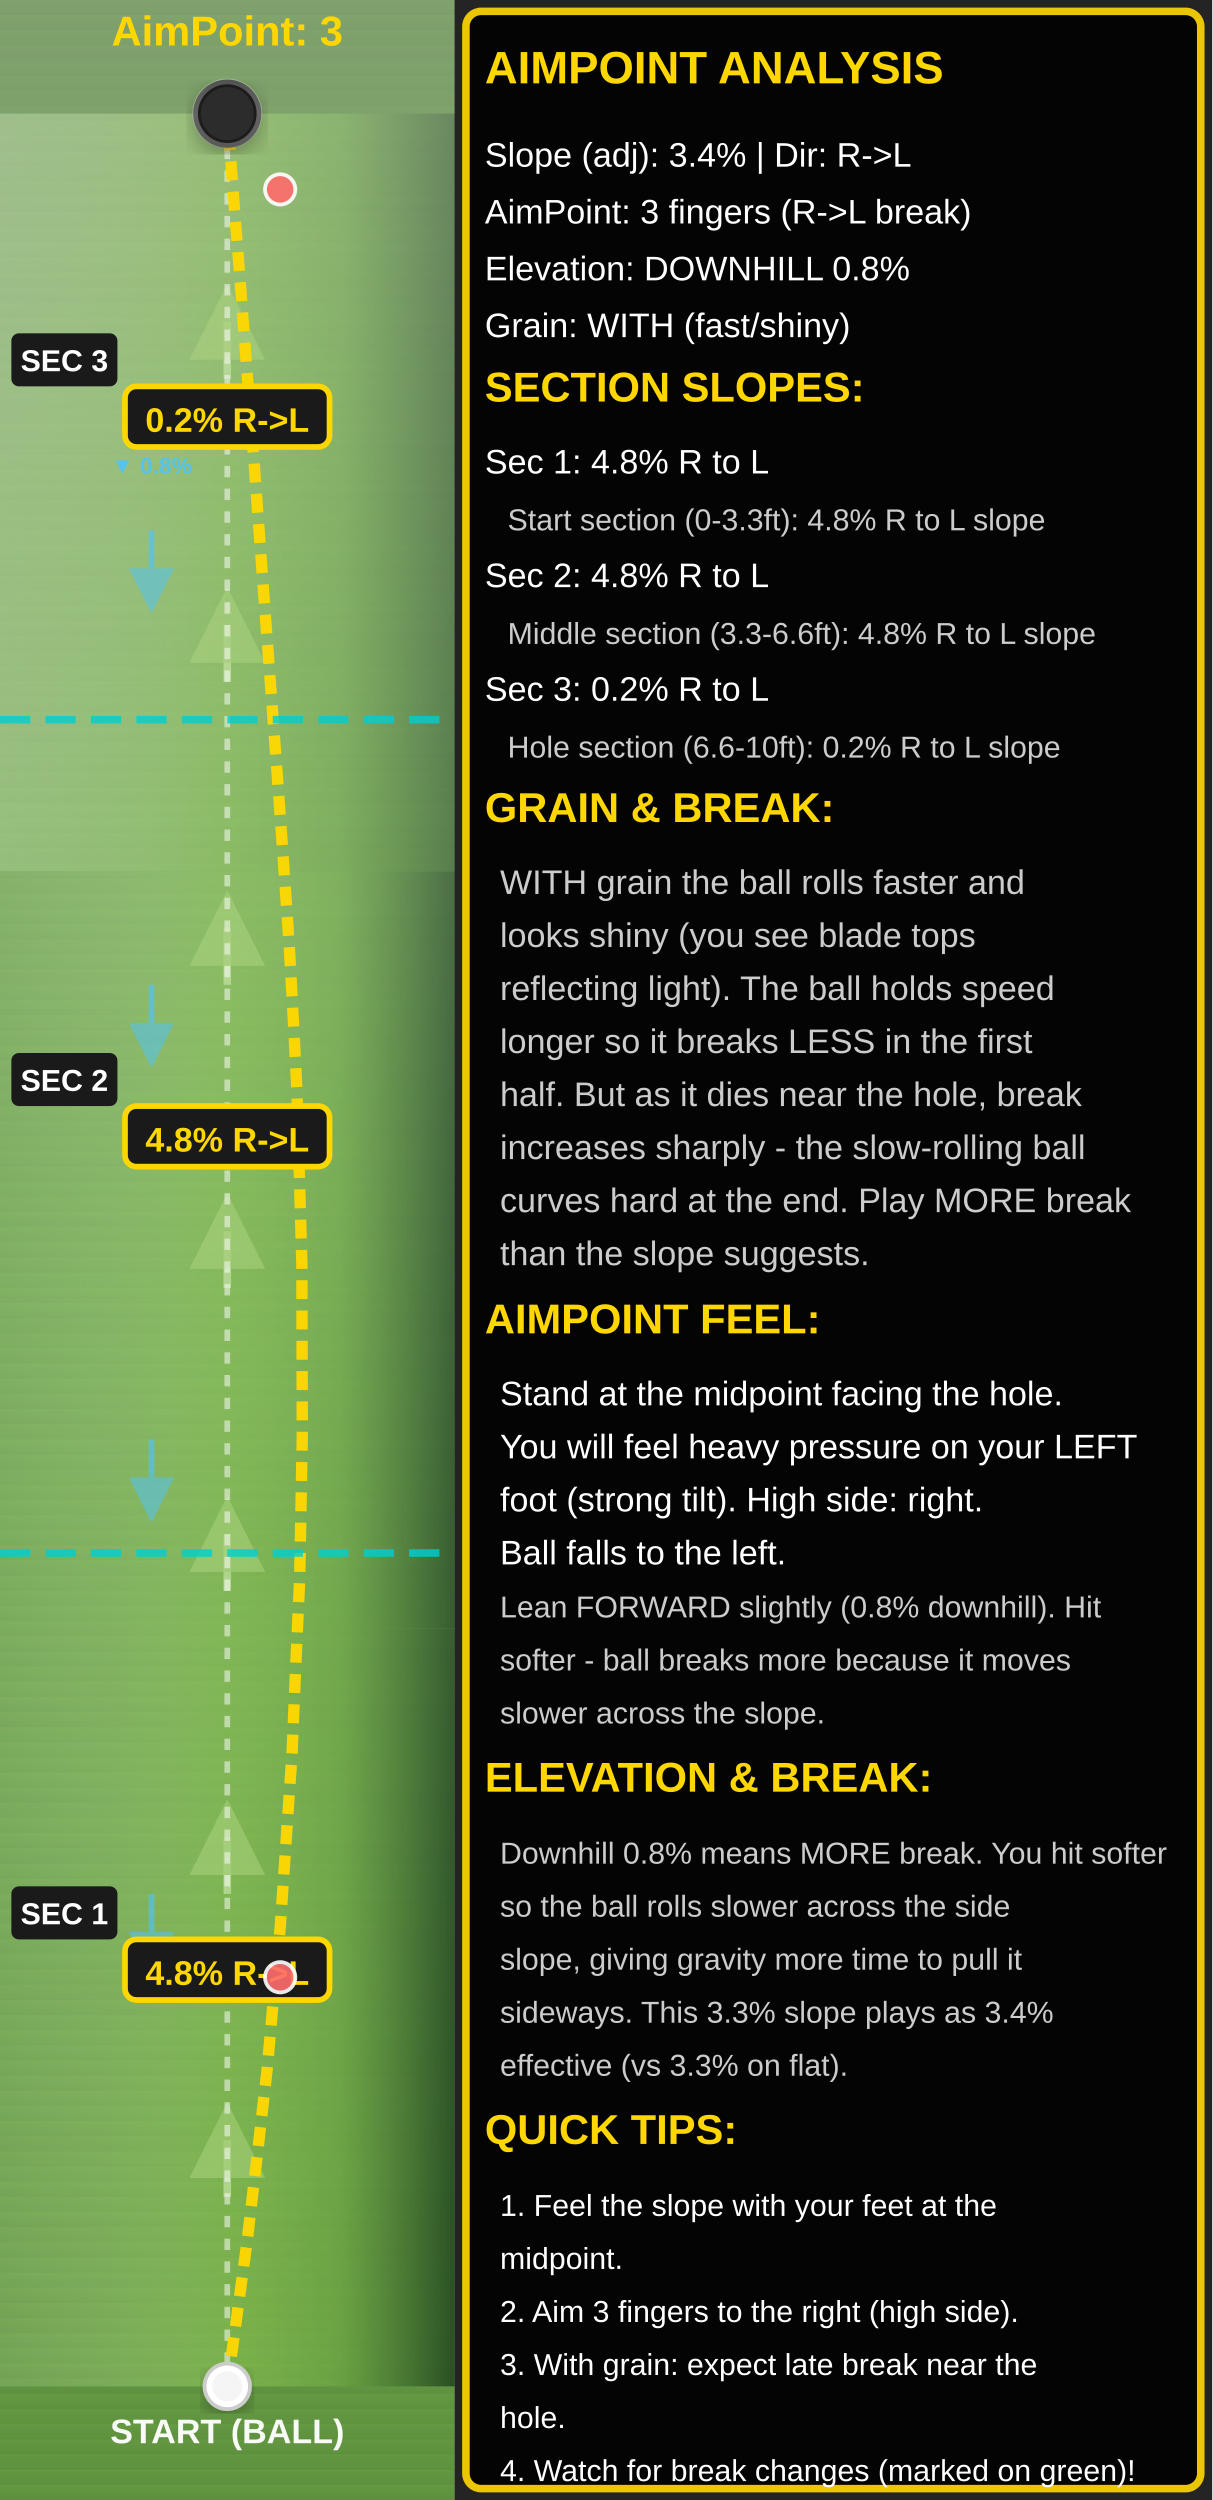
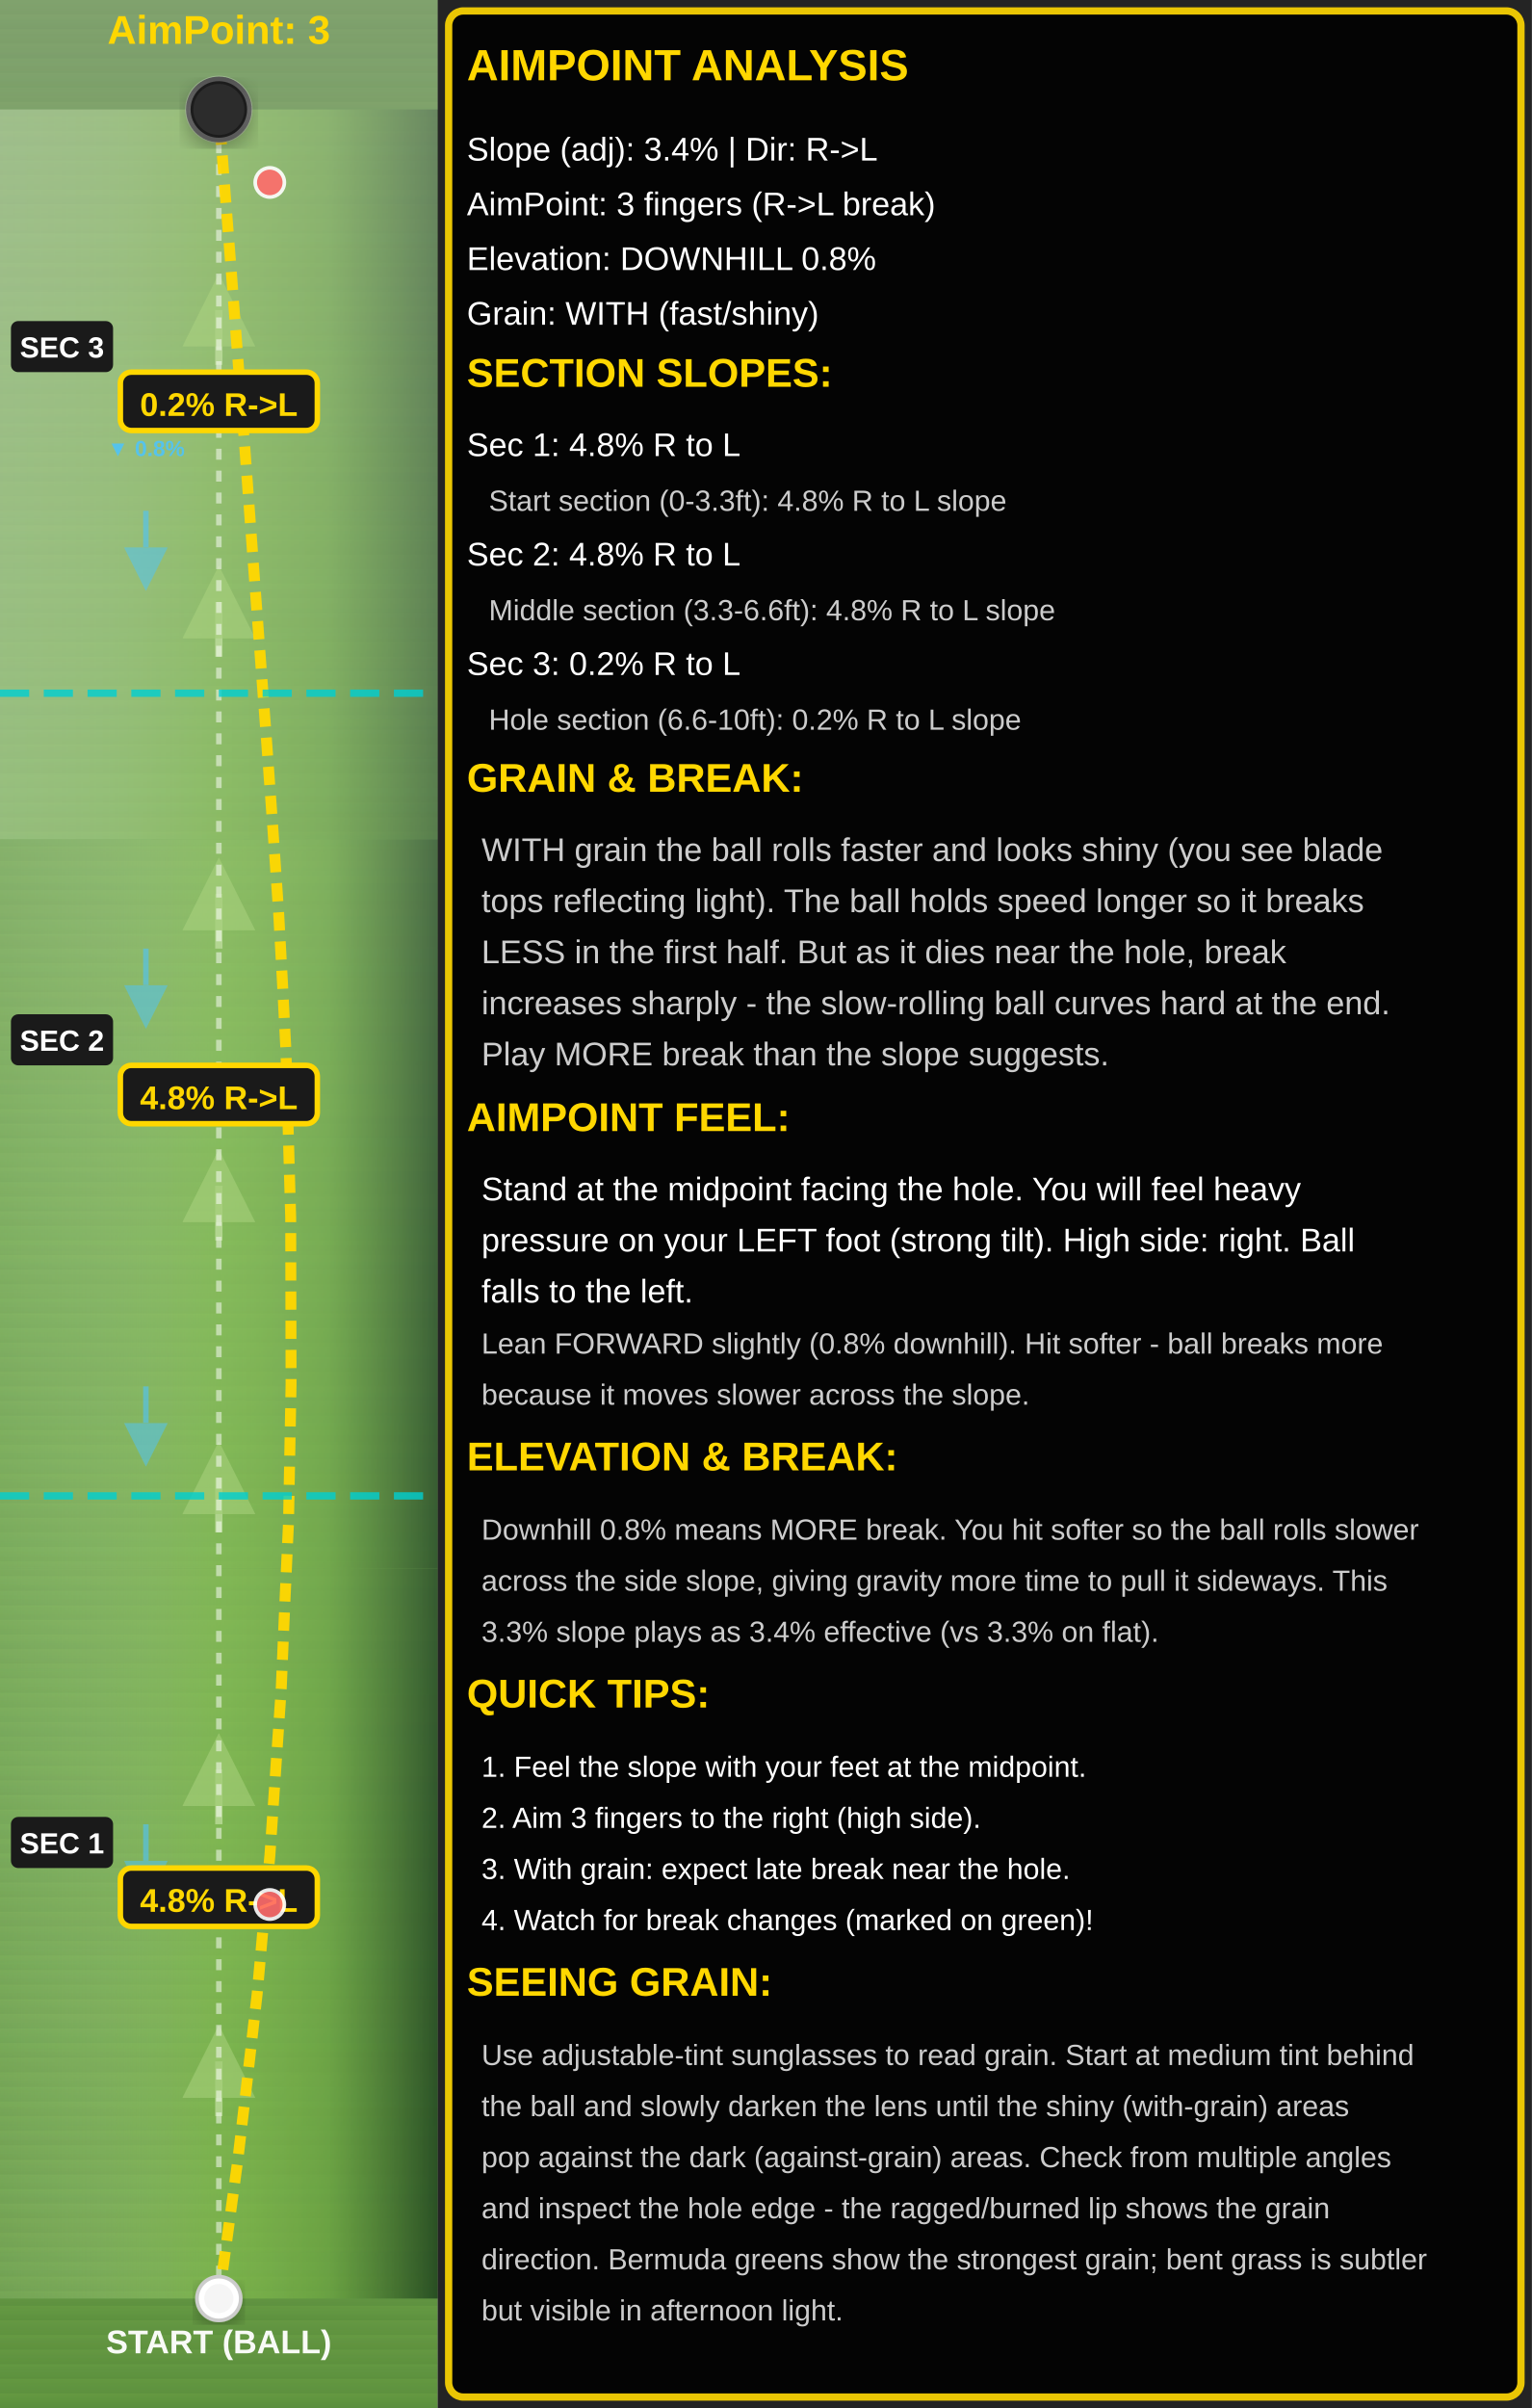
- <svg xmlns="http://www.w3.org/2000/svg" width="320" height="660">
+ <svg xmlns="http://www.w3.org/2000/svg" width="420" height="660">
  <defs>
    <linearGradient id="baseGreen" x1="0%" y1="0%" x2="0%" y2="100%">
      <stop offset="0%" style="stop-color:#689F38;stop-opacity:1" />
      <stop offset="50%" style="stop-color:#558B2F;stop-opacity:1" />
      <stop offset="100%" style="stop-color:#4A7C27;stop-opacity:1" />
    </linearGradient>
    <linearGradient id="grainGradient" x1="0%" y1="0%" x2="0%" y2="100%">
      <stop offset="0%" style="stop-color:#E8F5E9;stop-opacity:0.6" />
      <stop offset="30%" style="stop-color:#C8E6C9;stop-opacity:0.5" />
      <stop offset="60%" style="stop-color:#A5D6A7;stop-opacity:0.35" />
      <stop offset="100%" style="stop-color:#81C784;stop-opacity:0.2" />
    </linearGradient>
    <linearGradient id="elevationGradient" x1="0%" y1="0%" x2="0%" y2="100%">
      <stop offset="0%" style="stop-color:#1B3D14;stop-opacity:0.63" />
      <stop offset="50%" style="stop-color:#689F38;stop-opacity:0.41" />
      <stop offset="100%" style="stop-color:#AED581;stop-opacity:0.19" />
    </linearGradient>
    <linearGradient id="breakGradientSec1" x1="0%" y1="0%" x2="100%" y2="0%">
      <stop offset="0%" style="stop-color:#C5E1A5;stop-opacity:0.2" />
      <stop offset="25%" style="stop-color:#AED581;stop-opacity:0.36" />
      <stop offset="50%" style="stop-color:#8BC34A;stop-opacity:0.6" />
      <stop offset="75%" style="stop-color:#689F38;stop-opacity:0.8" />
      <stop offset="100%" style="stop-color:#1B3D14;stop-opacity:1.0" />
    </linearGradient>
    <linearGradient id="breakGradientSec2" x1="0%" y1="0%" x2="100%" y2="0%">
      <stop offset="0%" style="stop-color:#C5E1A5;stop-opacity:0.2" />
      <stop offset="25%" style="stop-color:#AED581;stop-opacity:0.36" />
      <stop offset="50%" style="stop-color:#8BC34A;stop-opacity:0.6" />
      <stop offset="75%" style="stop-color:#689F38;stop-opacity:0.8" />
      <stop offset="100%" style="stop-color:#1B3D14;stop-opacity:1.0" />
    </linearGradient>
    <linearGradient id="breakGradientSec3" x1="0%" y1="0%" x2="100%" y2="0%">
      <stop offset="0%" style="stop-color:#C5E1A5;stop-opacity:0.41" />
      <stop offset="25%" style="stop-color:#AED581;stop-opacity:0.472" />
      <stop offset="50%" style="stop-color:#8BC34A;stop-opacity:0.565" />
      <stop offset="75%" style="stop-color:#689F38;stop-opacity:0.642" />
      <stop offset="100%" style="stop-color:#1B3D14;stop-opacity:0.72" />
    </linearGradient>
    <linearGradient id="holeGrainGradient" x1="50%" y1="0%" x2="50%" y2="100%">
      <stop offset="0%" style="stop-color:#FFFFFF;stop-opacity:0.3" />
      <stop offset="50%" style="stop-color:#CCCCCC;stop-opacity:0.5" />
      <stop offset="100%" style="stop-color:#999999;stop-opacity:0.6" />
    </linearGradient>
    <filter id="shadow">
      <feDropShadow dx="0" dy="2" stdDeviation="3" flood-opacity="0.3" />
    </filter>
    <marker id="arrowhead-grain" markerWidth="10" markerHeight="10" refX="5" refY="5" orient="auto">
      <polygon points="0,0 10,5 0,10" fill="#AED581" opacity="0.7" />
    </marker>
    <marker id="arrowhead-elev-up" markerWidth="8" markerHeight="8" refX="4" refY="8" orient="0">
      <polygon points="4,0 8,8 0,8" fill="#FFA726" opacity="0.85" />
    </marker>
    <marker id="arrowhead-elev-down" markerWidth="8" markerHeight="8" refX="4" refY="0" orient="0">
      <polygon points="0,0 8,0 4,8" fill="#4FC3F7" opacity="0.85" />
    </marker>
    <pattern id="grassTexture" x="0" y="0" width="4" height="4" patternUnits="userSpaceOnUse">
      <rect width="4" height="4" fill="url(#baseGreen)" opacity="0.95" />
      <line x1="0" y1="2" x2="4" y2="2" stroke="#5A9B3F" stroke-width="0.5" opacity="0.3" />
    </pattern>
  </defs>
  <rect width="120" height="660" fill="url(#baseGreen)" />
  <rect width="120" height="660" fill="url(#grassTexture)" opacity="0.3" />
  <rect width="120" height="660" fill="url(#elevationGradient)" opacity="0.7" />
  <rect x="0" y="430.0" width="120" height="200.0" fill="url(#breakGradientSec1)" opacity="1.0" />
  <rect x="0" y="230.0" width="120" height="200.0" fill="url(#breakGradientSec2)" opacity="1.0" />
  <rect x="0" y="30" width="120" height="200.0" fill="url(#breakGradientSec3)" opacity="1.0" />
  <rect width="120" height="660" fill="url(#grainGradient)" opacity="0.6" />
  <line x1="60.0" y1="100" x2="60.0" y2="85" stroke="#C5E1A5" stroke-width="2" opacity="0.7" marker-end="url(#arrowhead-grain)" />
  <line x1="60.0" y1="180" x2="60.0" y2="165" stroke="#C5E1A5" stroke-width="2" opacity="0.7" marker-end="url(#arrowhead-grain)" />
  <line x1="60.0" y1="260" x2="60.0" y2="245" stroke="#C5E1A5" stroke-width="2" opacity="0.7" marker-end="url(#arrowhead-grain)" />
  <line x1="60.0" y1="340" x2="60.0" y2="325" stroke="#C5E1A5" stroke-width="2" opacity="0.7" marker-end="url(#arrowhead-grain)" />
  <line x1="60.0" y1="420" x2="60.0" y2="405" stroke="#C5E1A5" stroke-width="2" opacity="0.7" marker-end="url(#arrowhead-grain)" />
  <line x1="60.0" y1="500" x2="60.0" y2="485" stroke="#C5E1A5" stroke-width="2" opacity="0.7" marker-end="url(#arrowhead-grain)" />
  <line x1="60.0" y1="580" x2="60.0" y2="565" stroke="#C5E1A5" stroke-width="2" opacity="0.7" marker-end="url(#arrowhead-grain)" />
  <line x1="40.0" y1="140" x2="40.0" y2="150" stroke="#4FC3F7" stroke-width="1.5" opacity="0.62" marker-end="url(#arrowhead-elev-down)" />
  <line x1="40.0" y1="260" x2="40.0" y2="270" stroke="#4FC3F7" stroke-width="1.5" opacity="0.62" marker-end="url(#arrowhead-elev-down)" />
  <line x1="40.0" y1="380" x2="40.0" y2="390" stroke="#4FC3F7" stroke-width="1.5" opacity="0.62" marker-end="url(#arrowhead-elev-down)" />
  <line x1="40.0" y1="500" x2="40.0" y2="510" stroke="#4FC3F7" stroke-width="1.5" opacity="0.62" marker-end="url(#arrowhead-elev-down)" />
  <text x="40.0" y="125" font-family="Arial, sans-serif" font-size="6" fill="#4FC3F7" text-anchor="middle" font-weight="bold" opacity="0.9">▼ 0.8%</text>
  <line x1="60.0" y1="630" x2="60.0" y2="30.0" stroke="#FFFFFF" stroke-width="1.5" stroke-dasharray="3,3" opacity="0.5" />
  <path d="M 60.0 630.0 C 61.7 617.5, 63.5 604.6, 65.2 592.0 C 67.0 577.0, 68.8 561.5, 70.5 546.5 C 71.6 533.9, 72.8 521.0, 74.0 508.5 C 75.0 493.4, 76.1 477.9, 77.1 462.9 C 77.7 447.9, 78.4 432.4, 79.1 417.3 C 79.3 404.8, 79.6 391.9, 79.8 379.4 C 79.8 364.3, 79.7 348.8, 79.7 333.8 C 79.3 318.8, 78.8 303.3, 78.4 288.2 C 77.8 275.7, 77.1 262.8, 76.4 250.3 C 75.4 235.2, 74.3 219.7, 73.2 204.7 C 72.1 189.6, 70.9 174.2, 69.8 159.1 C 68.9 146.6, 67.9 133.7, 67.0 121.1 C 65.8 106.1, 64.6 90.6, 63.5 75.6 C 62.3 60.5, 61.1 45.0, 60.0 30.0" stroke="#FFD700" stroke-width="3" fill="none" stroke-dasharray="5,3" opacity="0.95" />
  <line x1="0" y1="410.0" x2="120" y2="410.0" stroke="#00CED1" stroke-width="2" opacity="0.8" stroke-dasharray="8,4" />
  <line x1="0" y1="190.0" x2="120" y2="190.0" stroke="#00CED1" stroke-width="2" opacity="0.8" stroke-dasharray="8,4" />
  <rect x="3" y="498.0" width="28" height="14" fill="#1A1A1A" rx="2" />
  <text x="17" y="508.0" font-family="Arial, sans-serif" font-size="8" fill="#FFFFFF" text-anchor="middle" font-weight="bold">SEC 1</text>
  <rect x="33.0" y="512.0" width="54" height="16" fill="#1A1A1A" rx="3" stroke="#FFD700" stroke-width="1.5" />
  <text x="60.0" y="524.0" font-family="Arial, sans-serif" font-size="9" fill="#FFD700" text-anchor="middle" font-weight="bold">4.8% R-&gt;L</text>
  <rect x="3" y="278.0" width="28" height="14" fill="#1A1A1A" rx="2" />
  <text x="17" y="288.0" font-family="Arial, sans-serif" font-size="8" fill="#FFFFFF" text-anchor="middle" font-weight="bold">SEC 2</text>
  <rect x="33.0" y="292.0" width="54" height="16" fill="#1A1A1A" rx="3" stroke="#FFD700" stroke-width="1.5" />
  <text x="60.0" y="304.0" font-family="Arial, sans-serif" font-size="9" fill="#FFD700" text-anchor="middle" font-weight="bold">4.8% R-&gt;L</text>
  <rect x="3" y="88.0" width="28" height="14" fill="#1A1A1A" rx="2" />
  <text x="17" y="98.0" font-family="Arial, sans-serif" font-size="8" fill="#FFFFFF" text-anchor="middle" font-weight="bold">SEC 3</text>
  <rect x="33.0" y="102.0" width="54" height="16" fill="#1A1A1A" rx="3" stroke="#FFD700" stroke-width="1.5" />
  <text x="60.0" y="114.0" font-family="Arial, sans-serif" font-size="9" fill="#FFD700" text-anchor="middle" font-weight="bold">0.2% R-&gt;L</text>
  <circle cx="73.964" cy="522" r="4" fill="#FF6B6B" opacity="0.9" stroke="#FFFFFF" stroke-width="1" />
  <circle cx="73.964" cy="50" r="4" fill="#FF6B6B" opacity="0.9" stroke="#FFFFFF" stroke-width="1" />
  <text x="60.0" y="12" font-family="Arial, sans-serif" font-size="11" fill="#FFD700" text-anchor="middle" font-weight="bold">AimPoint: 3</text>
  <circle cx="60.0" cy="30.0" r="9" fill="#1A1A1A" filter="url(#shadow)" />
  <circle cx="60.0" cy="30.0" r="7" fill="#2C2C2C" />
  <circle cx="60.0" cy="30.0" r="8.5" fill="none" stroke="url(#holeGrainGradient)" stroke-width="1.5" opacity="0.8" />
  <circle cx="60.0" cy="630" r="6" fill="#FFFFFF" stroke="#CCCCCC" stroke-width="1" filter="url(#shadow)" />
  <circle cx="60.0" cy="630" r="4" fill="#F5F5F5" />
  <text x="60.0" y="645" font-family="Arial, sans-serif" font-size="9" fill="#FFFFFF" text-anchor="middle" font-weight="bold" opacity="0.95">START (BALL)</text>
-   <rect x="120" y="0" width="200" height="660" fill="#1A1A1A" opacity="0.95" />
-   <rect x="123" y="3" width="194" height="654" fill="#000000" opacity="0.9" rx="4" stroke="#FFD700" stroke-width="2" />
+   <rect x="120" y="0" width="300" height="660" fill="#1A1A1A" opacity="0.95" />
+   <rect x="123" y="3" width="294" height="654" fill="#000000" opacity="0.9" rx="4" stroke="#FFD700" stroke-width="2" />
  <text x="128" y="22" font-family="Arial, sans-serif" font-size="12" fill="#FFD700" font-weight="bold">AIMPOINT ANALYSIS</text>
  <text x="128" y="44" font-family="Arial, sans-serif" font-size="9" fill="#FFFFFF">Slope (adj): 3.4%  |  Dir: R-&gt;L</text>
  <text x="128" y="59" font-family="Arial, sans-serif" font-size="9" fill="#FFFFFF">AimPoint: 3 fingers (R-&gt;L break)</text>
  <text x="128" y="74" font-family="Arial, sans-serif" font-size="9" fill="#FFFFFF">Elevation: DOWNHILL 0.8%</text>
  <text x="128" y="89" font-family="Arial, sans-serif" font-size="9" fill="#FFFFFF">Grain: WITH (fast/shiny)</text>
  <text x="128" y="106" font-family="Arial, sans-serif" font-size="11" fill="#FFD700" font-weight="bold">SECTION SLOPES:</text>
  <text x="128" y="125" font-family="Arial, sans-serif" font-size="9" fill="#FFFFFF">Sec 1: 4.8% R to L</text>
  <text x="134" y="140" font-family="Arial, sans-serif" font-size="8" fill="#CCCCCC">Start section (0-3.3ft): 4.8% R to L slope</text>
  <text x="128" y="155" font-family="Arial, sans-serif" font-size="9" fill="#FFFFFF">Sec 2: 4.8% R to L</text>
  <text x="134" y="170" font-family="Arial, sans-serif" font-size="8" fill="#CCCCCC">Middle section (3.3-6.6ft): 4.8% R to L slope</text>
  <text x="128" y="185" font-family="Arial, sans-serif" font-size="9" fill="#FFFFFF">Sec 3: 0.2% R to L</text>
  <text x="134" y="200" font-family="Arial, sans-serif" font-size="8" fill="#CCCCCC">Hole section (6.6-10ft): 0.2% R to L slope</text>
  <text x="128" y="217" font-family="Arial, sans-serif" font-size="11" fill="#FFD700" font-weight="bold">GRAIN &amp; BREAK:</text>
-   <text x="132" y="236" font-family="Arial, sans-serif" font-size="9" fill="#CCCCCC">WITH grain the ball rolls faster and</text>
-   <text x="132" y="250" font-family="Arial, sans-serif" font-size="9" fill="#CCCCCC">looks shiny (you see blade tops</text>
-   <text x="132" y="264" font-family="Arial, sans-serif" font-size="9" fill="#CCCCCC">reflecting light). The ball holds speed</text>
-   <text x="132" y="278" font-family="Arial, sans-serif" font-size="9" fill="#CCCCCC">longer so it breaks LESS in the first</text>
-   <text x="132" y="292" font-family="Arial, sans-serif" font-size="9" fill="#CCCCCC">half. But as it dies near the hole, break</text>
-   <text x="132" y="306" font-family="Arial, sans-serif" font-size="9" fill="#CCCCCC">increases sharply - the slow-rolling ball</text>
-   <text x="132" y="320" font-family="Arial, sans-serif" font-size="9" fill="#CCCCCC">curves hard at the end. Play MORE break</text>
-   <text x="132" y="334" font-family="Arial, sans-serif" font-size="9" fill="#CCCCCC">than the slope suggests.</text>
-   <text x="128" y="352" font-family="Arial, sans-serif" font-size="11" fill="#FFD700" font-weight="bold">AIMPOINT FEEL:</text>
-   <text x="132" y="371" font-family="Arial, sans-serif" font-size="9" fill="#FFFFFF">Stand at the midpoint facing the hole.</text>
-   <text x="132" y="385" font-family="Arial, sans-serif" font-size="9" fill="#FFFFFF">You will feel heavy pressure on your LEFT</text>
-   <text x="132" y="399" font-family="Arial, sans-serif" font-size="9" fill="#FFFFFF">foot (strong tilt). High side: right.</text>
-   <text x="132" y="413" font-family="Arial, sans-serif" font-size="9" fill="#FFFFFF">Ball falls to the left.</text>
-   <text x="132" y="427" font-family="Arial, sans-serif" font-size="8" fill="#CCCCCC">Lean FORWARD slightly (0.8% downhill). Hit</text>
-   <text x="132" y="441" font-family="Arial, sans-serif" font-size="8" fill="#CCCCCC">softer - ball breaks more because it moves</text>
-   <text x="132" y="455" font-family="Arial, sans-serif" font-size="8" fill="#CCCCCC">slower across the slope.</text>
-   <text x="128" y="473" font-family="Arial, sans-serif" font-size="11" fill="#FFD700" font-weight="bold">ELEVATION &amp; BREAK:</text>
-   <text x="132" y="492" font-family="Arial, sans-serif" font-size="8" fill="#CCCCCC">Downhill 0.8% means MORE break. You hit softer</text>
-   <text x="132" y="506" font-family="Arial, sans-serif" font-size="8" fill="#CCCCCC">so the ball rolls slower across the side</text>
-   <text x="132" y="520" font-family="Arial, sans-serif" font-size="8" fill="#CCCCCC">slope, giving gravity more time to pull it</text>
-   <text x="132" y="534" font-family="Arial, sans-serif" font-size="8" fill="#CCCCCC">sideways. This 3.3% slope plays as 3.4%</text>
-   <text x="132" y="548" font-family="Arial, sans-serif" font-size="8" fill="#CCCCCC">effective (vs 3.3% on flat).</text>
-   <text x="128" y="566" font-family="Arial, sans-serif" font-size="11" fill="#FFD700" font-weight="bold">QUICK TIPS:</text>
-   <text x="132" y="585" font-family="Arial, sans-serif" font-size="8" fill="#FFFFFF">1. Feel the slope with your feet at the</text>
-   <text x="132" y="599" font-family="Arial, sans-serif" font-size="8" fill="#FFFFFF">midpoint.</text>
-   <text x="132" y="613" font-family="Arial, sans-serif" font-size="8" fill="#FFFFFF">2. Aim 3 fingers to the right (high side).</text>
-   <text x="132" y="627" font-family="Arial, sans-serif" font-size="8" fill="#FFFFFF">3. With grain: expect late break near the</text>
-   <text x="132" y="641" font-family="Arial, sans-serif" font-size="8" fill="#FFFFFF">hole.</text>
-   <text x="132" y="655" font-family="Arial, sans-serif" font-size="8" fill="#FFFFFF">4. Watch for break changes (marked on green)!</text>
+   <text x="132" y="236" font-family="Arial, sans-serif" font-size="9" fill="#CCCCCC">WITH grain the ball rolls faster and looks shiny (you see blade</text>
+   <text x="132" y="250" font-family="Arial, sans-serif" font-size="9" fill="#CCCCCC">tops reflecting light). The ball holds speed longer so it breaks</text>
+   <text x="132" y="264" font-family="Arial, sans-serif" font-size="9" fill="#CCCCCC">LESS in the first half. But as it dies near the hole, break</text>
+   <text x="132" y="278" font-family="Arial, sans-serif" font-size="9" fill="#CCCCCC">increases sharply - the slow-rolling ball curves hard at the end.</text>
+   <text x="132" y="292" font-family="Arial, sans-serif" font-size="9" fill="#CCCCCC">Play MORE break than the slope suggests.</text>
+   <text x="128" y="310" font-family="Arial, sans-serif" font-size="11" fill="#FFD700" font-weight="bold">AIMPOINT FEEL:</text>
+   <text x="132" y="329" font-family="Arial, sans-serif" font-size="9" fill="#FFFFFF">Stand at the midpoint facing the hole. You will feel heavy</text>
+   <text x="132" y="343" font-family="Arial, sans-serif" font-size="9" fill="#FFFFFF">pressure on your LEFT foot (strong tilt). High side: right. Ball</text>
+   <text x="132" y="357" font-family="Arial, sans-serif" font-size="9" fill="#FFFFFF">falls to the left.</text>
+   <text x="132" y="371" font-family="Arial, sans-serif" font-size="8" fill="#CCCCCC">Lean FORWARD slightly (0.8% downhill). Hit softer - ball breaks more</text>
+   <text x="132" y="385" font-family="Arial, sans-serif" font-size="8" fill="#CCCCCC">because it moves slower across the slope.</text>
+   <text x="128" y="403" font-family="Arial, sans-serif" font-size="11" fill="#FFD700" font-weight="bold">ELEVATION &amp; BREAK:</text>
+   <text x="132" y="422" font-family="Arial, sans-serif" font-size="8" fill="#CCCCCC">Downhill 0.8% means MORE break. You hit softer so the ball rolls slower</text>
+   <text x="132" y="436" font-family="Arial, sans-serif" font-size="8" fill="#CCCCCC">across the side slope, giving gravity more time to pull it sideways. This</text>
+   <text x="132" y="450" font-family="Arial, sans-serif" font-size="8" fill="#CCCCCC">3.3% slope plays as 3.4% effective (vs 3.3% on flat).</text>
+   <text x="128" y="468" font-family="Arial, sans-serif" font-size="11" fill="#FFD700" font-weight="bold">QUICK TIPS:</text>
+   <text x="132" y="487" font-family="Arial, sans-serif" font-size="8" fill="#FFFFFF">1. Feel the slope with your feet at the midpoint.</text>
+   <text x="132" y="501" font-family="Arial, sans-serif" font-size="8" fill="#FFFFFF">2. Aim 3 fingers to the right (high side).</text>
+   <text x="132" y="515" font-family="Arial, sans-serif" font-size="8" fill="#FFFFFF">3. With grain: expect late break near the hole.</text>
+   <text x="132" y="529" font-family="Arial, sans-serif" font-size="8" fill="#FFFFFF">4. Watch for break changes (marked on green)!</text>
+   <text x="128" y="547" font-family="Arial, sans-serif" font-size="11" fill="#FFD700" font-weight="bold">SEEING GRAIN:</text>
+   <text x="132" y="566" font-family="Arial, sans-serif" font-size="8" fill="#CCCCCC">Use adjustable-tint sunglasses to read grain. Start at medium tint behind</text>
+   <text x="132" y="580" font-family="Arial, sans-serif" font-size="8" fill="#CCCCCC">the ball and slowly darken the lens until the shiny (with-grain) areas</text>
+   <text x="132" y="594" font-family="Arial, sans-serif" font-size="8" fill="#CCCCCC">pop against the dark (against-grain) areas. Check from multiple angles</text>
+   <text x="132" y="608" font-family="Arial, sans-serif" font-size="8" fill="#CCCCCC">and inspect the hole edge - the ragged/burned lip shows the grain</text>
+   <text x="132" y="622" font-family="Arial, sans-serif" font-size="8" fill="#CCCCCC">direction. Bermuda greens show the strongest grain; bent grass is subtler</text>
+   <text x="132" y="636" font-family="Arial, sans-serif" font-size="8" fill="#CCCCCC">but visible in afternoon light.</text>
</svg>
